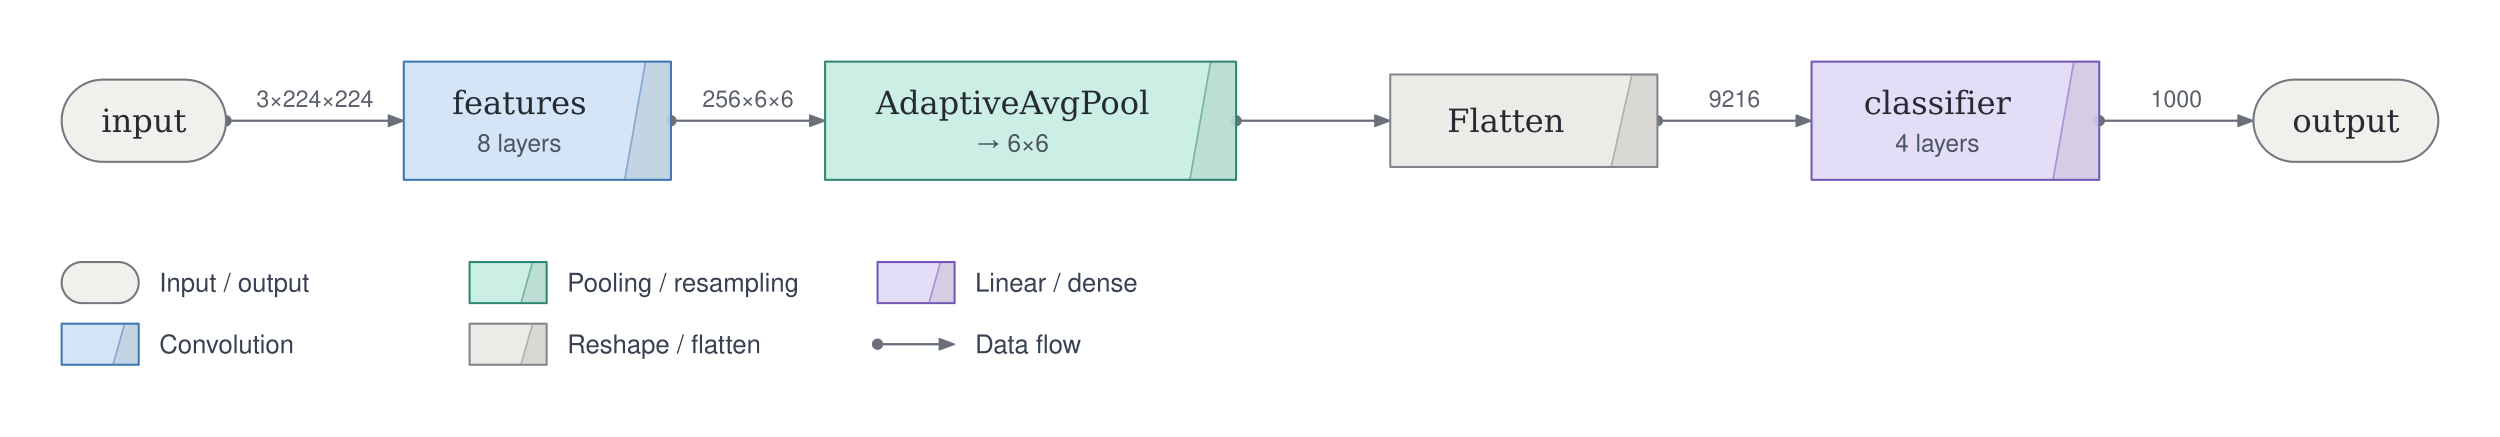
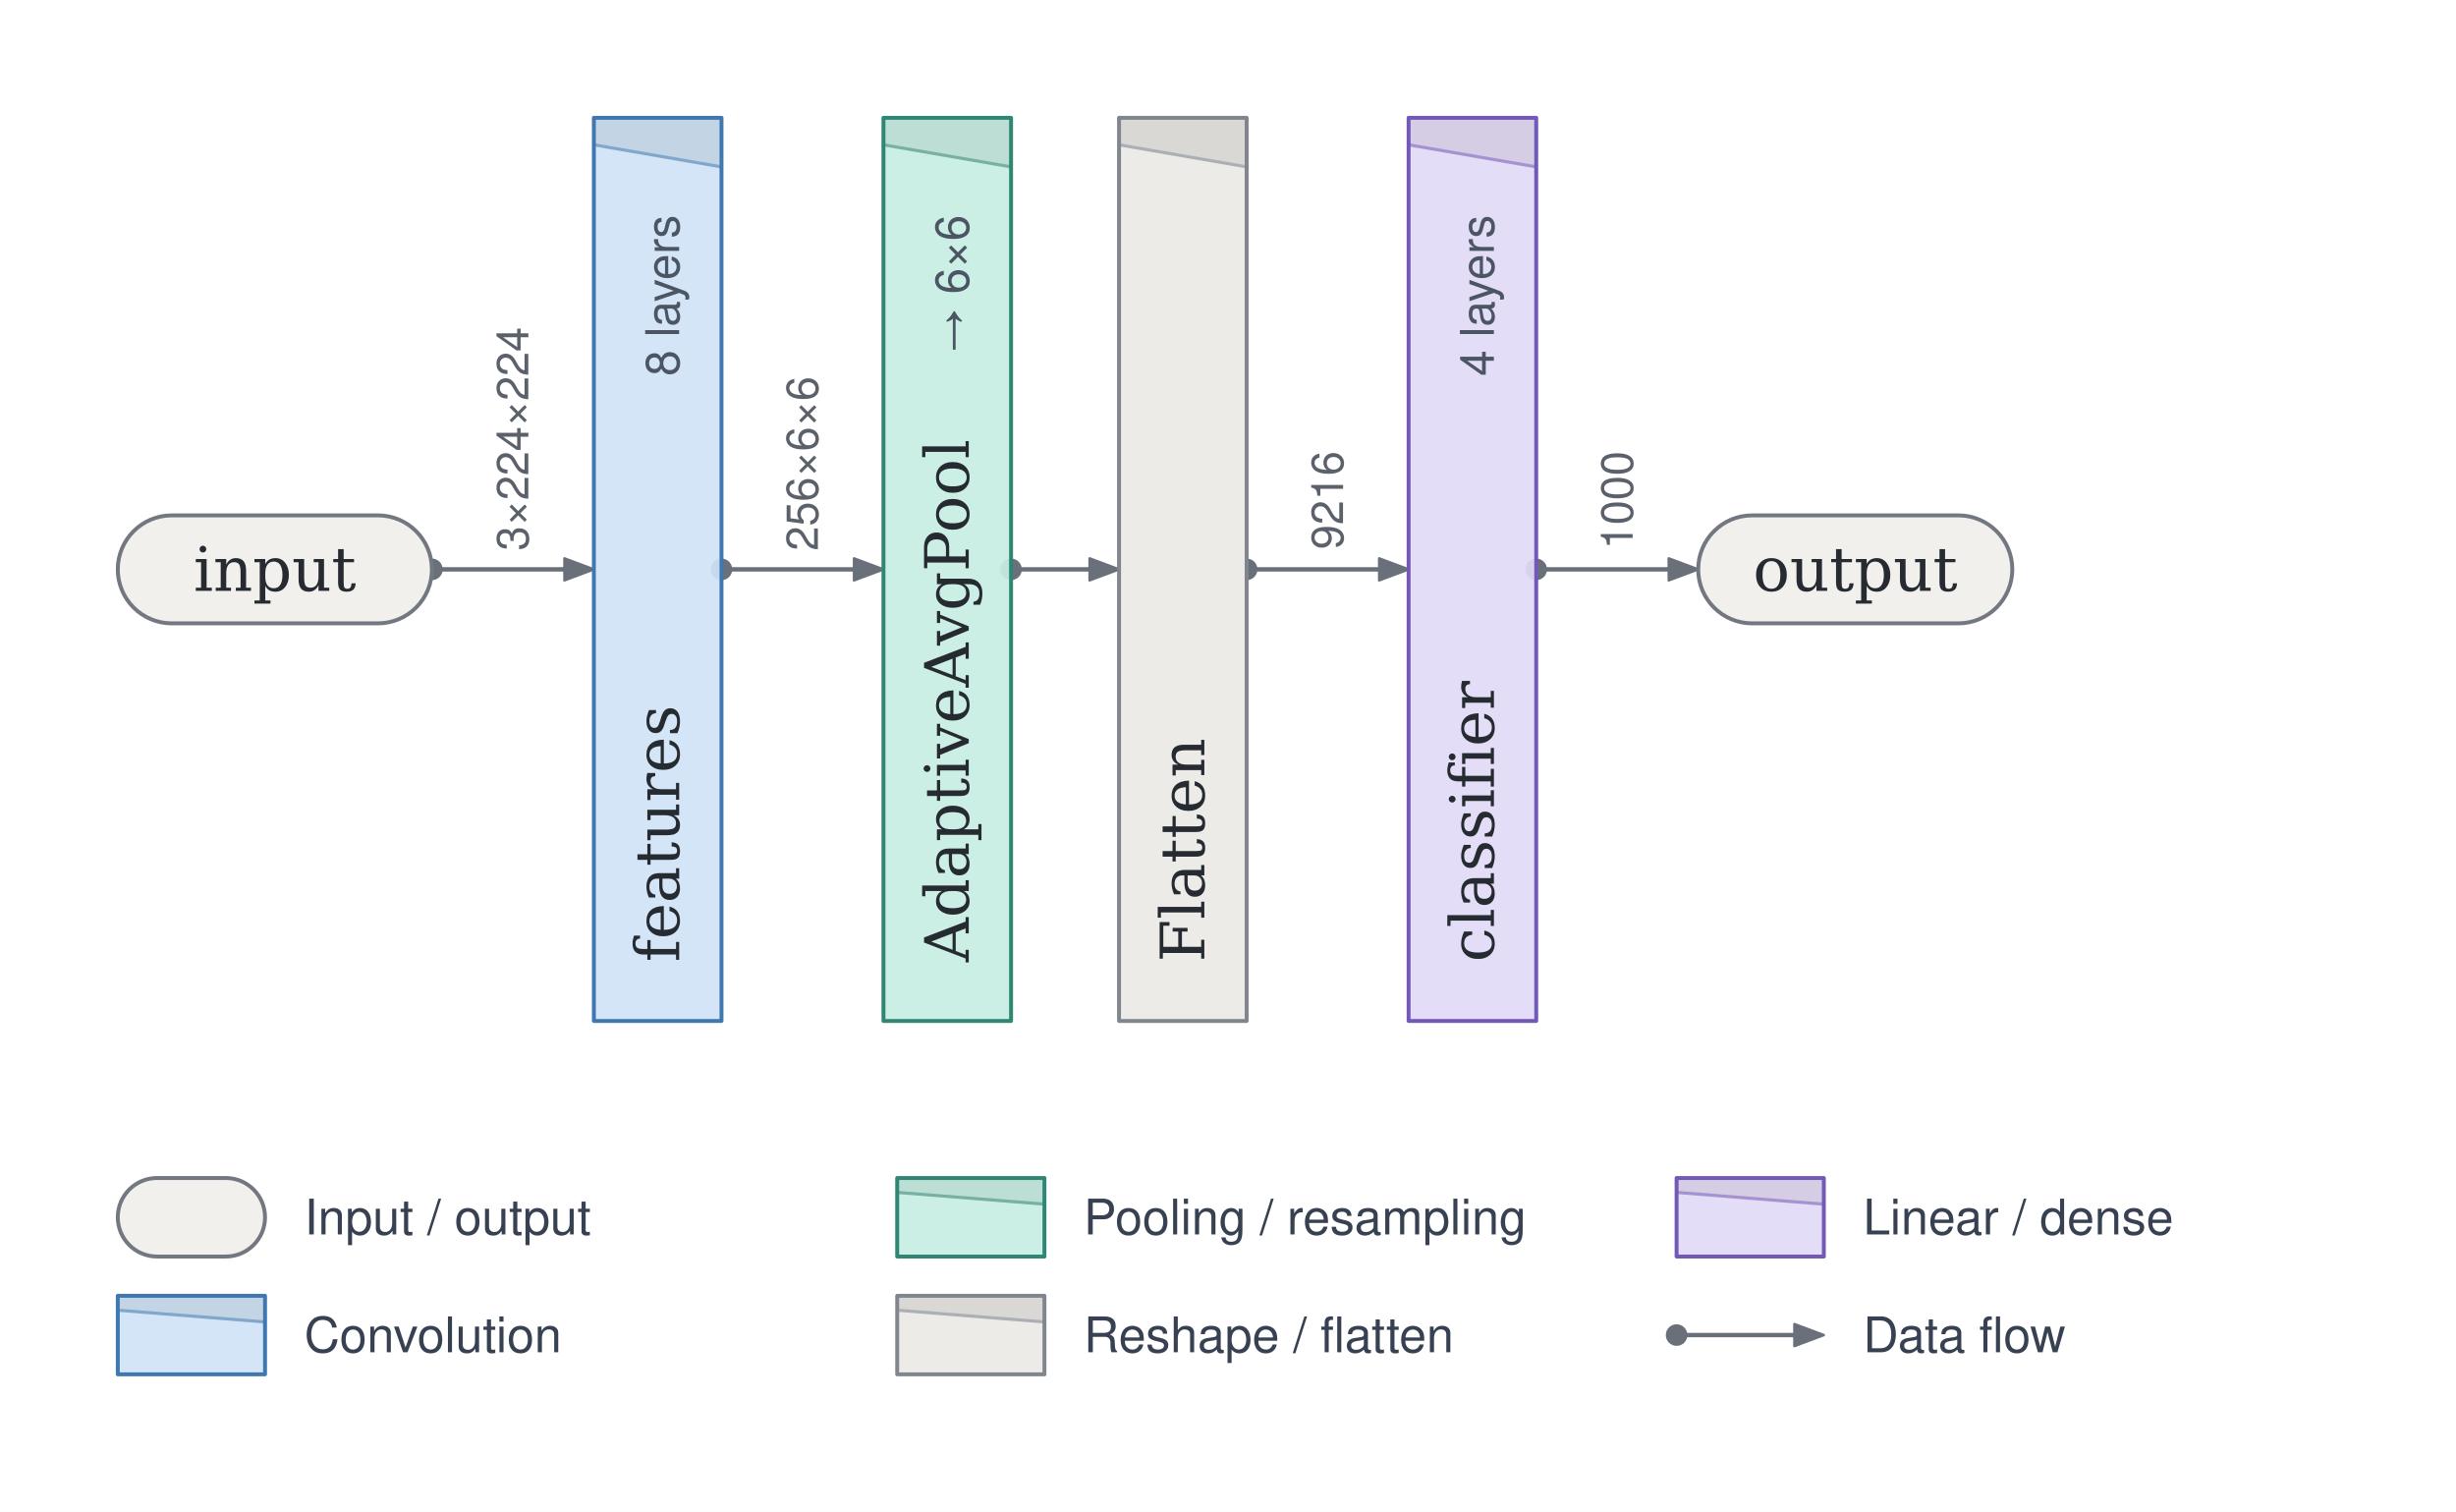
- <svg xmlns="http://www.w3.org/2000/svg" width="973.18" height="170" viewBox="0 0 973.18 170" role="img">
-   <rect x="0" y="0" width="973.18" height="170" fill="#ffffff" />
+ <svg xmlns="http://www.w3.org/2000/svg" width="500.4" height="308" viewBox="0 0 500.4 308" role="img">
+   <rect x="0" y="0" width="500.4" height="308" fill="#ffffff" />
  <g class="tg-groups">
  </g>
  <g class="tg-edges">
    <g class="tg-edge tg-edge-data">
-       <polyline points="88,47 151.78,47" fill="none" stroke="#6a707a" stroke-width="0.9" stroke-linejoin="round" />
-       <polygon points="157.18,47 151.18,49.25 151.18,44.75" fill="#6a707a" stroke="#6a707a" stroke-width="0.5" stroke-linejoin="round" />
-       <circle cx="88" cy="47" r="2.2" fill="#6a707a" />
+       <polyline points="88,116 115.6,116" fill="none" stroke="#6a707a" stroke-width="0.9" stroke-linejoin="round" />
+       <polygon points="121,116 115,118.25 115,113.75" fill="#6a707a" stroke="#6a707a" stroke-width="0.5" stroke-linejoin="round" />
+       <circle cx="88" cy="116" r="2.2" fill="#6a707a" />
    </g>
    <g class="tg-edge tg-edge-data">
-       <polyline points="261.18,47 315.78,47" fill="none" stroke="#6a707a" stroke-width="0.9" stroke-linejoin="round" />
-       <polygon points="321.18,47 315.18,49.25 315.18,44.75" fill="#6a707a" stroke="#6a707a" stroke-width="0.5" stroke-linejoin="round" />
-       <circle cx="261.18" cy="47" r="2.2" fill="#6a707a" />
+       <polyline points="147,116 174.6,116" fill="none" stroke="#6a707a" stroke-width="0.9" stroke-linejoin="round" />
+       <polygon points="180,116 174,118.25 174,113.75" fill="#6a707a" stroke="#6a707a" stroke-width="0.5" stroke-linejoin="round" />
+       <circle cx="147" cy="116" r="2.2" fill="#6a707a" />
    </g>
    <g class="tg-edge tg-edge-data">
-       <polyline points="481.18,47 535.78,47" fill="none" stroke="#6a707a" stroke-width="0.9" stroke-linejoin="round" />
-       <polygon points="541.18,47 535.18,49.25 535.18,44.75" fill="#6a707a" stroke="#6a707a" stroke-width="0.5" stroke-linejoin="round" />
-       <circle cx="481.18" cy="47" r="2.2" fill="#6a707a" />
+       <polyline points="206,116 222.6,116" fill="none" stroke="#6a707a" stroke-width="0.9" stroke-linejoin="round" />
+       <polygon points="228,116 222,118.25 222,113.75" fill="#6a707a" stroke="#6a707a" stroke-width="0.5" stroke-linejoin="round" />
+       <circle cx="206" cy="116" r="2.2" fill="#6a707a" />
    </g>
    <g class="tg-edge tg-edge-data">
-       <polyline points="645.18,47 699.78,47" fill="none" stroke="#6a707a" stroke-width="0.9" stroke-linejoin="round" />
-       <polygon points="705.18,47 699.18,49.25 699.18,44.75" fill="#6a707a" stroke="#6a707a" stroke-width="0.5" stroke-linejoin="round" />
-       <circle cx="645.18" cy="47" r="2.2" fill="#6a707a" />
+       <polyline points="254,116 281.6,116" fill="none" stroke="#6a707a" stroke-width="0.9" stroke-linejoin="round" />
+       <polygon points="287,116 281,118.25 281,113.75" fill="#6a707a" stroke="#6a707a" stroke-width="0.5" stroke-linejoin="round" />
+       <circle cx="254" cy="116" r="2.2" fill="#6a707a" />
    </g>
    <g class="tg-edge tg-edge-data">
-       <polyline points="817.18,47 871.78,47" fill="none" stroke="#6a707a" stroke-width="0.9" stroke-linejoin="round" />
-       <polygon points="877.18,47 871.18,49.25 871.18,44.75" fill="#6a707a" stroke="#6a707a" stroke-width="0.5" stroke-linejoin="round" />
-       <circle cx="817.18" cy="47" r="2.2" fill="#6a707a" />
+       <polyline points="313,116 340.6,116" fill="none" stroke="#6a707a" stroke-width="0.9" stroke-linejoin="round" />
+       <polygon points="346,116 340,118.25 340,113.75" fill="#6a707a" stroke="#6a707a" stroke-width="0.5" stroke-linejoin="round" />
+       <circle cx="313" cy="116" r="2.2" fill="#6a707a" />
    </g>
    <g class="tg-edge tg-edge-data">
-       <polyline points="341.6,134 366.2,134" fill="none" stroke="#6a707a" stroke-width="0.9" stroke-linejoin="round" />
-       <polygon points="371.6,134 365.6,136.25 365.6,131.75" fill="#6a707a" stroke="#6a707a" stroke-width="0.5" stroke-linejoin="round" />
-       <circle cx="341.6" cy="134" r="2.2" fill="#6a707a" />
+       <polyline points="341.6,272 366.2,272" fill="none" stroke="#6a707a" stroke-width="0.9" stroke-linejoin="round" />
+       <polygon points="371.6,272 365.6,274.25 365.6,269.75" fill="#6a707a" stroke="#6a707a" stroke-width="0.5" stroke-linejoin="round" />
+       <circle cx="341.6" cy="272" r="2.2" fill="#6a707a" />
    </g>
  </g>
  <g class="tg-nodes">
    <g class="tg-node tg-io" data-id="n0">
-       <rect x="24" y="31" width="64" height="32" rx="16" fill="#f1f0ec" stroke="#727780" stroke-width="0.8" stroke-linejoin="round" />
-       <text x="56" y="51.38" font-family="'Source Serif 4', 'Source Serif Pro', 'Georgia', 'Libertinus Serif', 'DejaVu Serif', serif" font-size="12.5" text-anchor="middle" fill="#262a31">input</text>
+       <rect x="24" y="105" width="64" height="22" rx="11" fill="#f1f0ec" stroke="#727780" stroke-width="0.8" stroke-linejoin="round" />
+       <text x="56" y="120.38" font-family="'Source Serif 4', 'Source Serif Pro', 'Georgia', 'Libertinus Serif', 'DejaVu Serif', serif" font-size="12.5" text-anchor="middle" fill="#262a31">input</text>
    </g>
    <g class="tg-node tg-conv" data-id="&lt;features&gt;">
-       <polygon points="157.18,24 251.28,24 243.18,70 157.18,70" fill="#cfe3f6" fill-opacity="0.92" />
-       <polygon points="251.28,24 261.18,24 261.18,70 243.18,70" fill="#bed1e2" fill-opacity="0.92" />
-       <polyline points="251.28,24 243.18,70" fill="none" stroke="#82a7cc" stroke-width="0.64" stroke-linejoin="round" />
-       <rect x="157.18" y="24" width="104" height="46" fill="none" stroke="#3f78b0" stroke-width="0.8" stroke-linejoin="round" />
-       <text x="202.16" y="44.41" font-family="'Source Serif 4', 'Source Serif Pro', 'Georgia', 'Libertinus Serif', 'DejaVu Serif', serif" font-size="12.5" text-anchor="middle" fill="#262a31">features</text>
-       <text x="202.16" y="59.01" font-family="'Avenir Next', 'Helvetica Neue', 'Helvetica', 'Arial', 'DejaVu Sans', sans-serif" font-size="9.5" text-anchor="middle" fill="#4b5563">8 layers</text>
+       <polygon points="121,29.5 147,34 147,208 121,208" fill="#cfe3f6" fill-opacity="0.92" />
+       <polygon points="121,24 147,24 147,34 121,29.5" fill="#bed1e2" fill-opacity="0.92" />
+       <polyline points="121,29.5 147,34" fill="none" stroke="#82a7cc" stroke-width="0.64" stroke-linejoin="round" />
+       <rect x="121" y="24" width="26" height="184" fill="none" stroke="#3f78b0" stroke-width="0.8" stroke-linejoin="round" />
+       <text x="134" y="200.38" font-family="'Source Serif 4', 'Source Serif Pro', 'Georgia', 'Libertinus Serif', 'DejaVu Serif', serif" font-size="12.5" transform="rotate(-90 134 196)" fill="#262a31">features</text>
+       <text x="135.05" y="47.12" font-family="'Avenir Next', 'Helvetica Neue', 'Helvetica', 'Arial', 'DejaVu Sans', sans-serif" font-size="9.5" transform="rotate(-90 135.05 43.8)" text-anchor="end" fill="#4b5563">8 layers</text>
    </g>
    <g class="tg-node tg-resample" data-id="n14">
-       <polygon points="321.18,24 471.28,24 463.18,70 321.18,70" fill="#c8eee3" fill-opacity="0.92" />
-       <polygon points="471.28,24 481.18,24 481.18,70 463.18,70" fill="#b8dbd1" fill-opacity="0.92" />
-       <polyline points="471.28,24 463.18,70" fill="none" stroke="#78b0a4" stroke-width="0.64" stroke-linejoin="round" />
-       <rect x="321.18" y="24" width="160" height="46" fill="none" stroke="#2f8673" stroke-width="0.8" stroke-linejoin="round" />
-       <text x="394.16" y="44.41" font-family="'Source Serif 4', 'Source Serif Pro', 'Georgia', 'Libertinus Serif', 'DejaVu Serif', serif" font-size="12.5" text-anchor="middle" fill="#262a31">AdaptiveAvgPool</text>
-       <text x="394.16" y="59.01" font-family="'Avenir Next', 'Helvetica Neue', 'Helvetica', 'Arial', 'DejaVu Sans', sans-serif" font-size="9.5" text-anchor="middle" fill="#4b5563">→ 6×6</text>
+       <polygon points="180,29.5 206,34 206,208 180,208" fill="#c8eee3" fill-opacity="0.92" />
+       <polygon points="180,24 206,24 206,34 180,29.5" fill="#b8dbd1" fill-opacity="0.92" />
+       <polyline points="180,29.5 206,34" fill="none" stroke="#78b0a4" stroke-width="0.64" stroke-linejoin="round" />
+       <rect x="180" y="24" width="26" height="184" fill="none" stroke="#2f8673" stroke-width="0.8" stroke-linejoin="round" />
+       <text x="193" y="200.38" font-family="'Source Serif 4', 'Source Serif Pro', 'Georgia', 'Libertinus Serif', 'DejaVu Serif', serif" font-size="12.5" transform="rotate(-90 193 196)" fill="#262a31">AdaptiveAvgPool</text>
+       <text x="194.05" y="47.12" font-family="'Avenir Next', 'Helvetica Neue', 'Helvetica', 'Arial', 'DejaVu Sans', sans-serif" font-size="9.5" transform="rotate(-90 194.05 43.8)" text-anchor="end" fill="#4b5563">→ 6×6</text>
    </g>
    <g class="tg-node tg-reshape" data-id="n15">
-       <polygon points="541.18,29 635.28,29 627.18,65 541.18,65" fill="#ecebe7" />
-       <polygon points="635.28,29 645.18,29 645.18,65 627.18,65" fill="#d9d8d5" />
-       <polyline points="635.28,29 627.18,65" fill="none" stroke="#acb0b6" stroke-width="0.64" stroke-linejoin="round" />
-       <rect x="541.18" y="29" width="104" height="36" fill="none" stroke="#80858e" stroke-width="0.8" stroke-linejoin="round" />
-       <text x="586.16" y="51.38" font-family="'Source Serif 4', 'Source Serif Pro', 'Georgia', 'Libertinus Serif', 'DejaVu Serif', serif" font-size="12.5" text-anchor="middle" fill="#262a31">Flatten</text>
+       <polygon points="228,29.5 254,34 254,208 228,208" fill="#ecebe7" />
+       <polygon points="228,24 254,24 254,34 228,29.5" fill="#d9d8d5" />
+       <polyline points="228,29.5 254,34" fill="none" stroke="#acb0b6" stroke-width="0.64" stroke-linejoin="round" />
+       <rect x="228" y="24" width="26" height="184" fill="none" stroke="#80858e" stroke-width="0.8" stroke-linejoin="round" />
+       <text x="241" y="200.38" font-family="'Source Serif 4', 'Source Serif Pro', 'Georgia', 'Libertinus Serif', 'DejaVu Serif', serif" font-size="12.5" transform="rotate(-90 241 196)" fill="#262a31">Flatten</text>
    </g>
    <g class="tg-node tg-linear" data-id="&lt;classifier&gt;">
-       <polygon points="705.18,24 807.28,24 799.18,70 705.18,70" fill="#e2daf6" fill-opacity="0.92" />
-       <polygon points="807.28,24 817.18,24 817.18,70 799.18,70" fill="#d0c9e2" fill-opacity="0.92" />
-       <polyline points="807.28,24 799.18,70" fill="none" stroke="#a592d1" stroke-width="0.64" stroke-linejoin="round" />
-       <rect x="705.18" y="24" width="112" height="46" fill="none" stroke="#7458b8" stroke-width="0.8" stroke-linejoin="round" />
-       <text x="754.16" y="44.41" font-family="'Source Serif 4', 'Source Serif Pro', 'Georgia', 'Libertinus Serif', 'DejaVu Serif', serif" font-size="12.5" text-anchor="middle" fill="#262a31">classifier</text>
-       <text x="754.16" y="59.01" font-family="'Avenir Next', 'Helvetica Neue', 'Helvetica', 'Arial', 'DejaVu Sans', sans-serif" font-size="9.5" text-anchor="middle" fill="#4b5563">4 layers</text>
+       <polygon points="287,29.5 313,34 313,208 287,208" fill="#e2daf6" fill-opacity="0.92" />
+       <polygon points="287,24 313,24 313,34 287,29.5" fill="#d0c9e2" fill-opacity="0.92" />
+       <polyline points="287,29.5 313,34" fill="none" stroke="#a592d1" stroke-width="0.64" stroke-linejoin="round" />
+       <rect x="287" y="24" width="26" height="184" fill="none" stroke="#7458b8" stroke-width="0.8" stroke-linejoin="round" />
+       <text x="300" y="200.38" font-family="'Source Serif 4', 'Source Serif Pro', 'Georgia', 'Libertinus Serif', 'DejaVu Serif', serif" font-size="12.5" transform="rotate(-90 300 196)" fill="#262a31">classifier</text>
+       <text x="301.05" y="47.12" font-family="'Avenir Next', 'Helvetica Neue', 'Helvetica', 'Arial', 'DejaVu Sans', sans-serif" font-size="9.5" transform="rotate(-90 301.05 43.8)" text-anchor="end" fill="#4b5563">4 layers</text>
    </g>
    <g class="tg-node tg-io" data-id="n23">
-       <rect x="877.18" y="31" width="72" height="32" rx="16" fill="#f1f0ec" stroke="#727780" stroke-width="0.8" stroke-linejoin="round" />
-       <text x="913.18" y="51.38" font-family="'Source Serif 4', 'Source Serif Pro', 'Georgia', 'Libertinus Serif', 'DejaVu Serif', serif" font-size="12.5" text-anchor="middle" fill="#262a31">output</text>
+       <rect x="346" y="105" width="64" height="22" rx="11" fill="#f1f0ec" stroke="#727780" stroke-width="0.8" stroke-linejoin="round" />
+       <text x="378" y="120.38" font-family="'Source Serif 4', 'Source Serif Pro', 'Georgia', 'Libertinus Serif', 'DejaVu Serif', serif" font-size="12.5" text-anchor="middle" fill="#262a31">output</text>
    </g>
    <g class="tg-node tg-io" data-id="legend:0:io">
-       <rect x="24" y="102" width="30" height="16" rx="8" fill="#f1f0ec" stroke="#727780" stroke-width="0.8" stroke-linejoin="round" />
+       <rect x="24" y="240" width="30" height="16" rx="8" fill="#f1f0ec" stroke="#727780" stroke-width="0.8" stroke-linejoin="round" />
    </g>
    <g class="tg-node tg-conv" data-id="legend:1:conv">
-       <polygon points="24,126 48.5,126 44,142 24,142" fill="#cfe3f6" fill-opacity="0.92" />
-       <polygon points="48.5,126 54,126 54,142 44,142" fill="#bed1e2" fill-opacity="0.92" />
-       <polyline points="48.5,126 44,142" fill="none" stroke="#82a7cc" stroke-width="0.64" stroke-linejoin="round" />
-       <rect x="24" y="126" width="30" height="16" fill="none" stroke="#3f78b0" stroke-width="0.8" stroke-linejoin="round" />
+       <polygon points="24,266.93 54,269.33 54,280 24,280" fill="#cfe3f6" fill-opacity="0.92" />
+       <polygon points="24,264 54,264 54,269.33 24,266.93" fill="#bed1e2" fill-opacity="0.92" />
+       <polyline points="24,266.93 54,269.33" fill="none" stroke="#82a7cc" stroke-width="0.64" stroke-linejoin="round" />
+       <rect x="24" y="264" width="30" height="16" fill="none" stroke="#3f78b0" stroke-width="0.8" stroke-linejoin="round" />
    </g>
    <g class="tg-node tg-resample" data-id="legend:2:resample">
-       <polygon points="182.8,102 207.3,102 202.8,118 182.8,118" fill="#c8eee3" fill-opacity="0.92" />
-       <polygon points="207.3,102 212.8,102 212.8,118 202.8,118" fill="#b8dbd1" fill-opacity="0.92" />
-       <polyline points="207.3,102 202.8,118" fill="none" stroke="#78b0a4" stroke-width="0.64" stroke-linejoin="round" />
-       <rect x="182.8" y="102" width="30" height="16" fill="none" stroke="#2f8673" stroke-width="0.8" stroke-linejoin="round" />
+       <polygon points="182.8,242.93 212.8,245.33 212.8,256 182.8,256" fill="#c8eee3" fill-opacity="0.92" />
+       <polygon points="182.8,240 212.8,240 212.8,245.33 182.8,242.93" fill="#b8dbd1" fill-opacity="0.92" />
+       <polyline points="182.8,242.93 212.8,245.33" fill="none" stroke="#78b0a4" stroke-width="0.64" stroke-linejoin="round" />
+       <rect x="182.8" y="240" width="30" height="16" fill="none" stroke="#2f8673" stroke-width="0.8" stroke-linejoin="round" />
    </g>
    <g class="tg-node tg-reshape" data-id="legend:3:reshape">
-       <polygon points="182.8,126 207.3,126 202.8,142 182.8,142" fill="#ecebe7" />
-       <polygon points="207.3,126 212.8,126 212.8,142 202.8,142" fill="#d9d8d5" />
-       <polyline points="207.3,126 202.8,142" fill="none" stroke="#acb0b6" stroke-width="0.64" stroke-linejoin="round" />
-       <rect x="182.8" y="126" width="30" height="16" fill="none" stroke="#80858e" stroke-width="0.8" stroke-linejoin="round" />
+       <polygon points="182.8,266.93 212.8,269.33 212.8,280 182.8,280" fill="#ecebe7" />
+       <polygon points="182.8,264 212.8,264 212.8,269.33 182.8,266.93" fill="#d9d8d5" />
+       <polyline points="182.8,266.93 212.8,269.33" fill="none" stroke="#acb0b6" stroke-width="0.64" stroke-linejoin="round" />
+       <rect x="182.8" y="264" width="30" height="16" fill="none" stroke="#80858e" stroke-width="0.8" stroke-linejoin="round" />
    </g>
    <g class="tg-node tg-linear" data-id="legend:4:linear">
-       <polygon points="341.6,102 366.1,102 361.6,118 341.6,118" fill="#e2daf6" fill-opacity="0.92" />
-       <polygon points="366.1,102 371.6,102 371.6,118 361.6,118" fill="#d0c9e2" fill-opacity="0.92" />
-       <polyline points="366.1,102 361.6,118" fill="none" stroke="#a592d1" stroke-width="0.64" stroke-linejoin="round" />
-       <rect x="341.6" y="102" width="30" height="16" fill="none" stroke="#7458b8" stroke-width="0.8" stroke-linejoin="round" />
+       <polygon points="341.6,242.93 371.6,245.33 371.6,256 341.6,256" fill="#e2daf6" fill-opacity="0.92" />
+       <polygon points="341.6,240 371.6,240 371.6,245.33 341.6,242.93" fill="#d0c9e2" fill-opacity="0.92" />
+       <polyline points="341.6,242.93 371.6,245.33" fill="none" stroke="#a592d1" stroke-width="0.64" stroke-linejoin="round" />
+       <rect x="341.6" y="240" width="30" height="16" fill="none" stroke="#7458b8" stroke-width="0.8" stroke-linejoin="round" />
    </g>
  </g>
  <g class="tg-labels">
-     <rect x="98" y="31.1" width="49.18" height="14.8" rx="2" fill="#ffffff" />
-     <text x="122.59" y="41.65" font-family="'Avenir Next', 'Helvetica Neue', 'Helvetica', 'Arial', 'DejaVu Sans', sans-serif" font-size="9" text-anchor="middle" fill="#5b616b">3×224×224</text>
-     <rect x="271.63" y="31.1" width="39.1" height="14.8" rx="2" fill="#ffffff" />
-     <text x="291.18" y="41.65" font-family="'Avenir Next', 'Helvetica Neue', 'Helvetica', 'Arial', 'DejaVu Sans', sans-serif" font-size="9" text-anchor="middle" fill="#5b616b">256×6×6</text>
-     <rect x="663.1" y="31.1" width="24.16" height="14.8" rx="2" fill="#ffffff" />
-     <text x="675.18" y="41.65" font-family="'Avenir Next', 'Helvetica Neue', 'Helvetica', 'Arial', 'DejaVu Sans', sans-serif" font-size="9" text-anchor="middle" fill="#5b616b">9216</text>
-     <rect x="835.1" y="31.1" width="24.16" height="14.8" rx="2" fill="#ffffff" />
-     <text x="847.18" y="41.65" font-family="'Avenir Next', 'Helvetica Neue', 'Helvetica', 'Arial', 'DejaVu Sans', sans-serif" font-size="9" text-anchor="middle" fill="#5b616b">1000</text>
-     <text x="62" y="113.5" font-family="'Avenir Next', 'Helvetica Neue', 'Helvetica', 'Arial', 'DejaVu Sans', sans-serif" font-size="10" fill="#374151">Input / output</text>
-     <text x="62" y="137.5" font-family="'Avenir Next', 'Helvetica Neue', 'Helvetica', 'Arial', 'DejaVu Sans', sans-serif" font-size="10" fill="#374151">Convolution</text>
-     <text x="220.8" y="113.5" font-family="'Avenir Next', 'Helvetica Neue', 'Helvetica', 'Arial', 'DejaVu Sans', sans-serif" font-size="10" fill="#374151">Pooling / resampling</text>
-     <text x="220.8" y="137.5" font-family="'Avenir Next', 'Helvetica Neue', 'Helvetica', 'Arial', 'DejaVu Sans', sans-serif" font-size="10" fill="#374151">Reshape / flatten</text>
-     <text x="379.6" y="113.5" font-family="'Avenir Next', 'Helvetica Neue', 'Helvetica', 'Arial', 'DejaVu Sans', sans-serif" font-size="10" fill="#374151">Linear / dense</text>
-     <text x="379.6" y="137.5" font-family="'Avenir Next', 'Helvetica Neue', 'Helvetica', 'Arial', 'DejaVu Sans', sans-serif" font-size="10" fill="#374151">Data flow</text>
+     <rect x="97.1" y="64.82" width="14.8" height="49.18" rx="2" fill="#ffffff" />
+     <text x="104.5" y="92.56" font-family="'Avenir Next', 'Helvetica Neue', 'Helvetica', 'Arial', 'DejaVu Sans', sans-serif" font-size="9" transform="rotate(-90 104.5 89.41)" text-anchor="middle" fill="#5b616b">3×224×224</text>
+     <rect x="156.1" y="74.9" width="14.8" height="39.1" rx="2" fill="#ffffff" />
+     <text x="163.5" y="97.6" font-family="'Avenir Next', 'Helvetica Neue', 'Helvetica', 'Arial', 'DejaVu Sans', sans-serif" font-size="9" transform="rotate(-90 163.5 94.45)" text-anchor="middle" fill="#5b616b">256×6×6</text>
+     <rect x="263.1" y="89.84" width="14.8" height="24.16" rx="2" fill="#ffffff" />
+     <text x="270.5" y="105.07" font-family="'Avenir Next', 'Helvetica Neue', 'Helvetica', 'Arial', 'DejaVu Sans', sans-serif" font-size="9" transform="rotate(-90 270.5 101.92)" text-anchor="middle" fill="#5b616b">9216</text>
+     <rect x="322.1" y="89.84" width="14.8" height="24.16" rx="2" fill="#ffffff" />
+     <text x="329.5" y="105.07" font-family="'Avenir Next', 'Helvetica Neue', 'Helvetica', 'Arial', 'DejaVu Sans', sans-serif" font-size="9" transform="rotate(-90 329.5 101.92)" text-anchor="middle" fill="#5b616b">1000</text>
+     <text x="62" y="251.5" font-family="'Avenir Next', 'Helvetica Neue', 'Helvetica', 'Arial', 'DejaVu Sans', sans-serif" font-size="10" fill="#374151">Input / output</text>
+     <text x="62" y="275.5" font-family="'Avenir Next', 'Helvetica Neue', 'Helvetica', 'Arial', 'DejaVu Sans', sans-serif" font-size="10" fill="#374151">Convolution</text>
+     <text x="220.8" y="251.5" font-family="'Avenir Next', 'Helvetica Neue', 'Helvetica', 'Arial', 'DejaVu Sans', sans-serif" font-size="10" fill="#374151">Pooling / resampling</text>
+     <text x="220.8" y="275.5" font-family="'Avenir Next', 'Helvetica Neue', 'Helvetica', 'Arial', 'DejaVu Sans', sans-serif" font-size="10" fill="#374151">Reshape / flatten</text>
+     <text x="379.6" y="251.5" font-family="'Avenir Next', 'Helvetica Neue', 'Helvetica', 'Arial', 'DejaVu Sans', sans-serif" font-size="10" fill="#374151">Linear / dense</text>
+     <text x="379.6" y="275.5" font-family="'Avenir Next', 'Helvetica Neue', 'Helvetica', 'Arial', 'DejaVu Sans', sans-serif" font-size="10" fill="#374151">Data flow</text>
  </g>
</svg>
